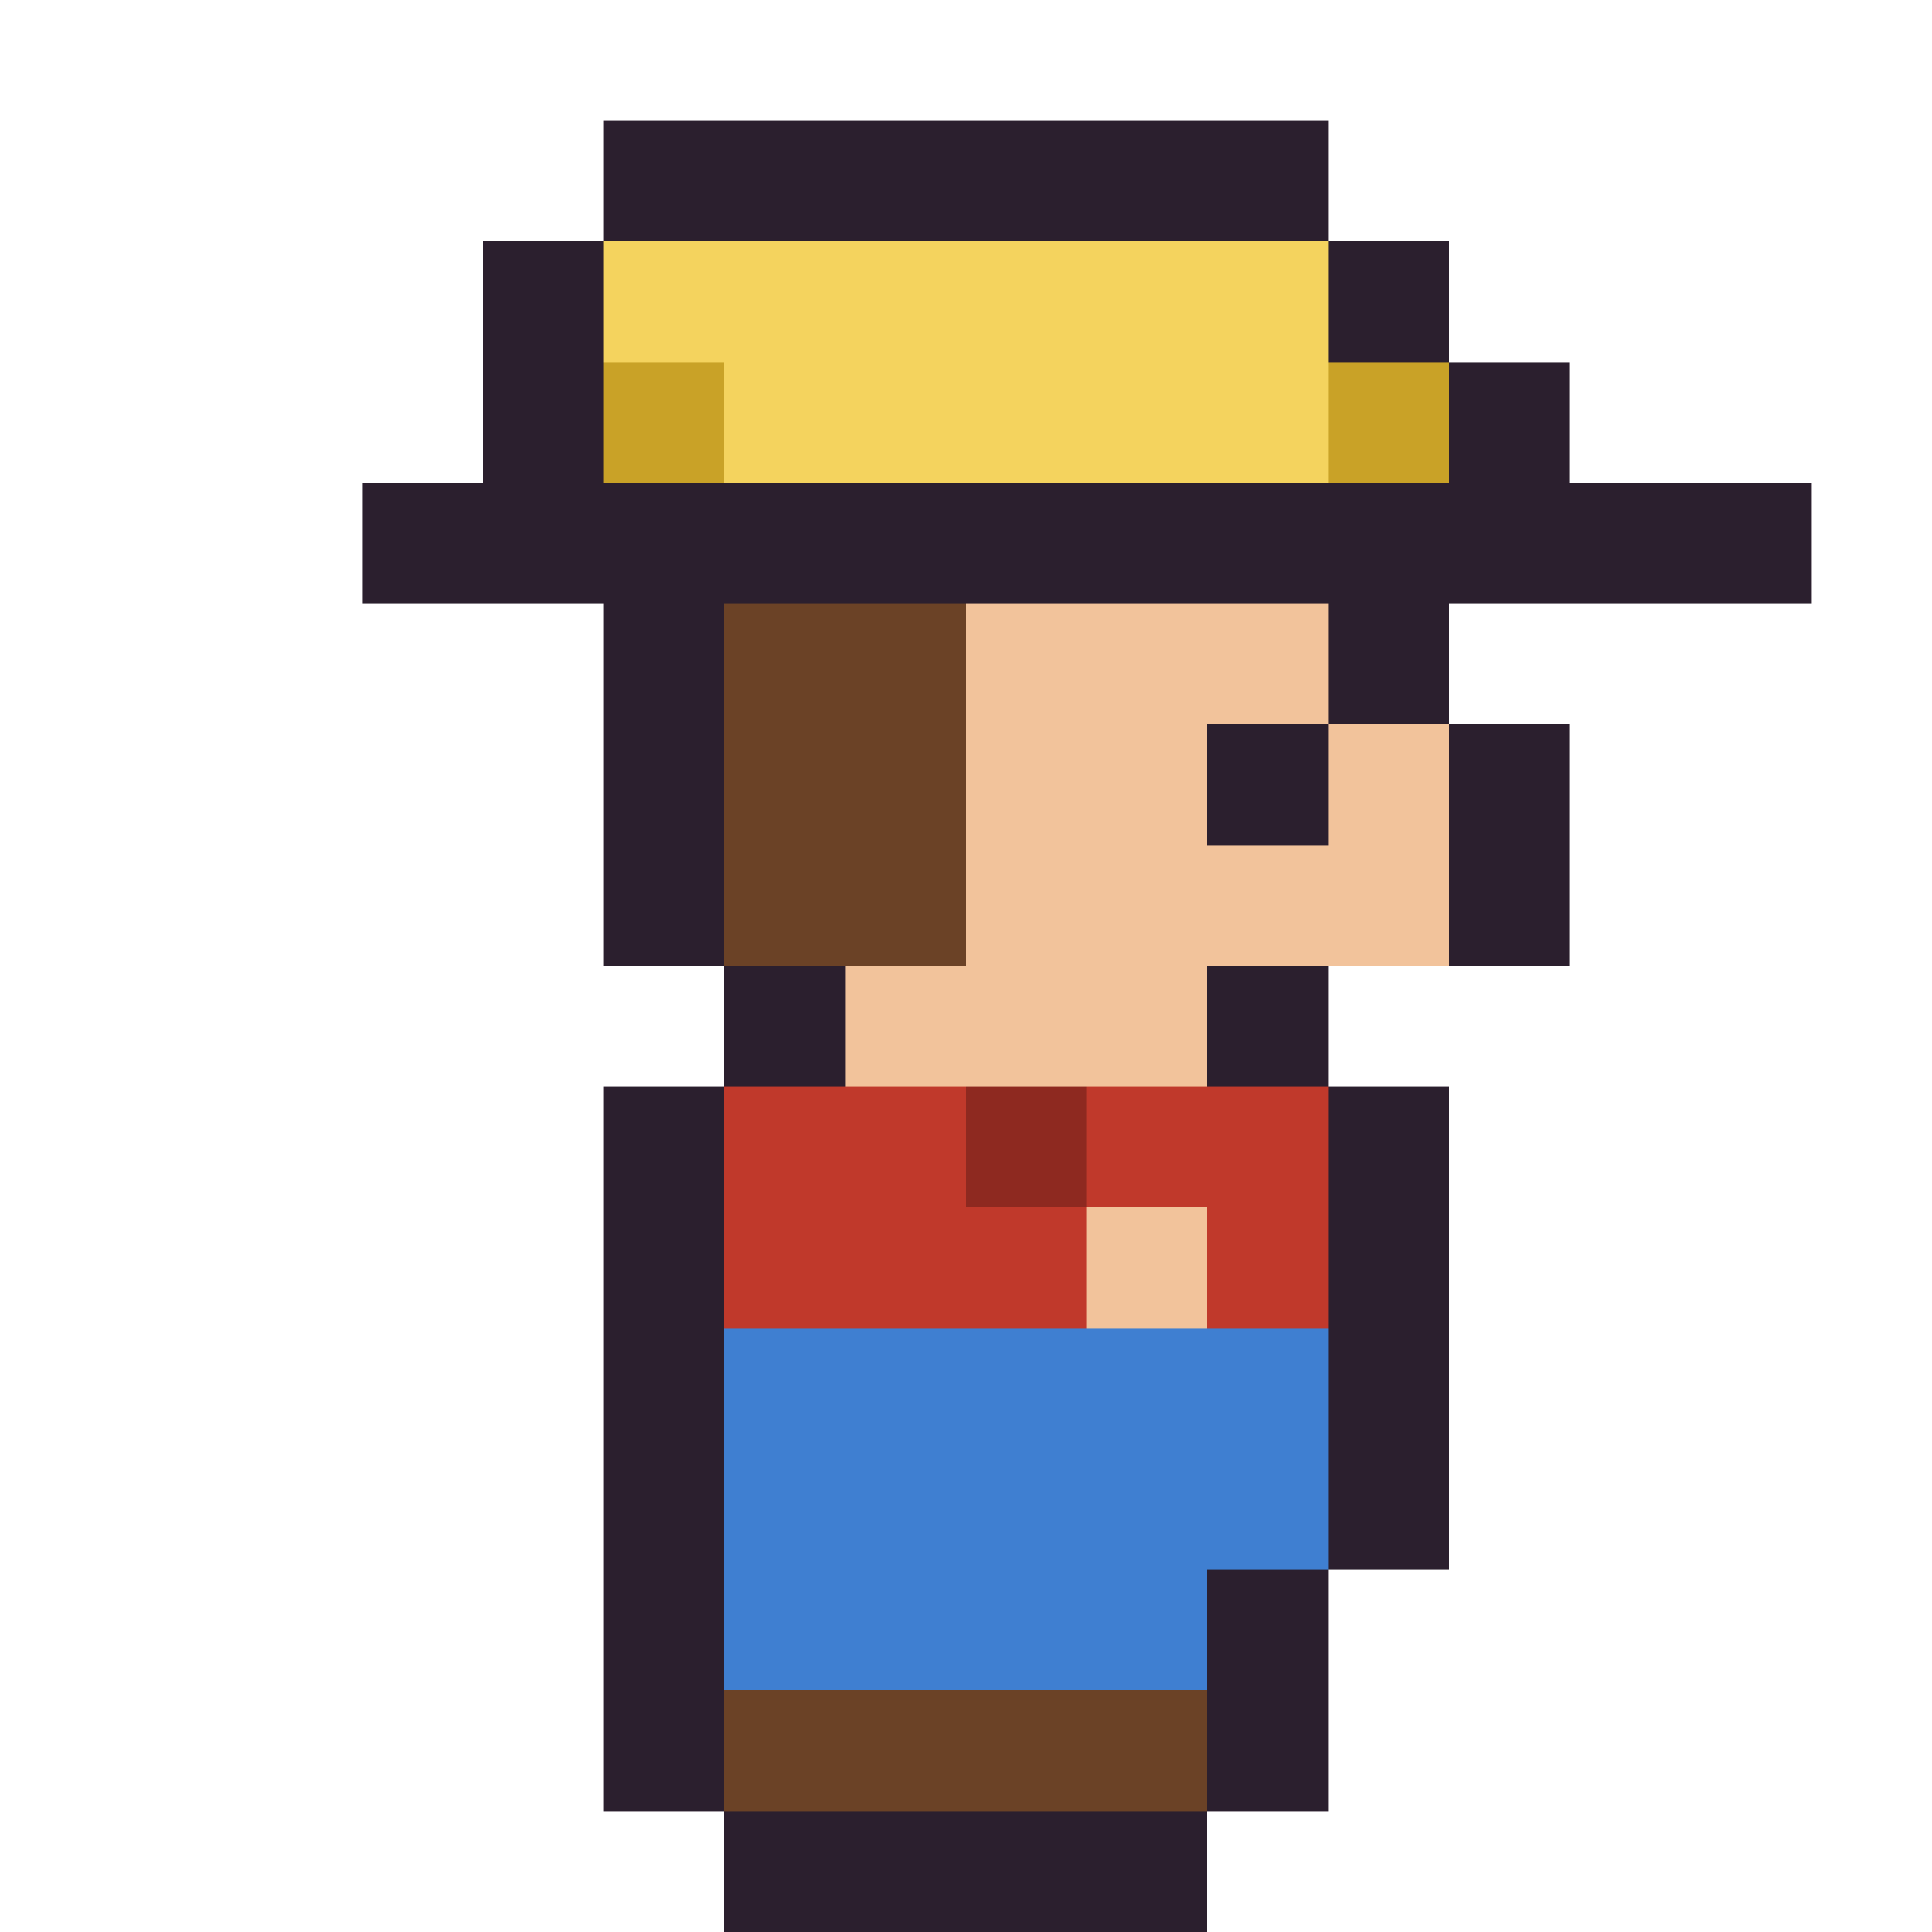
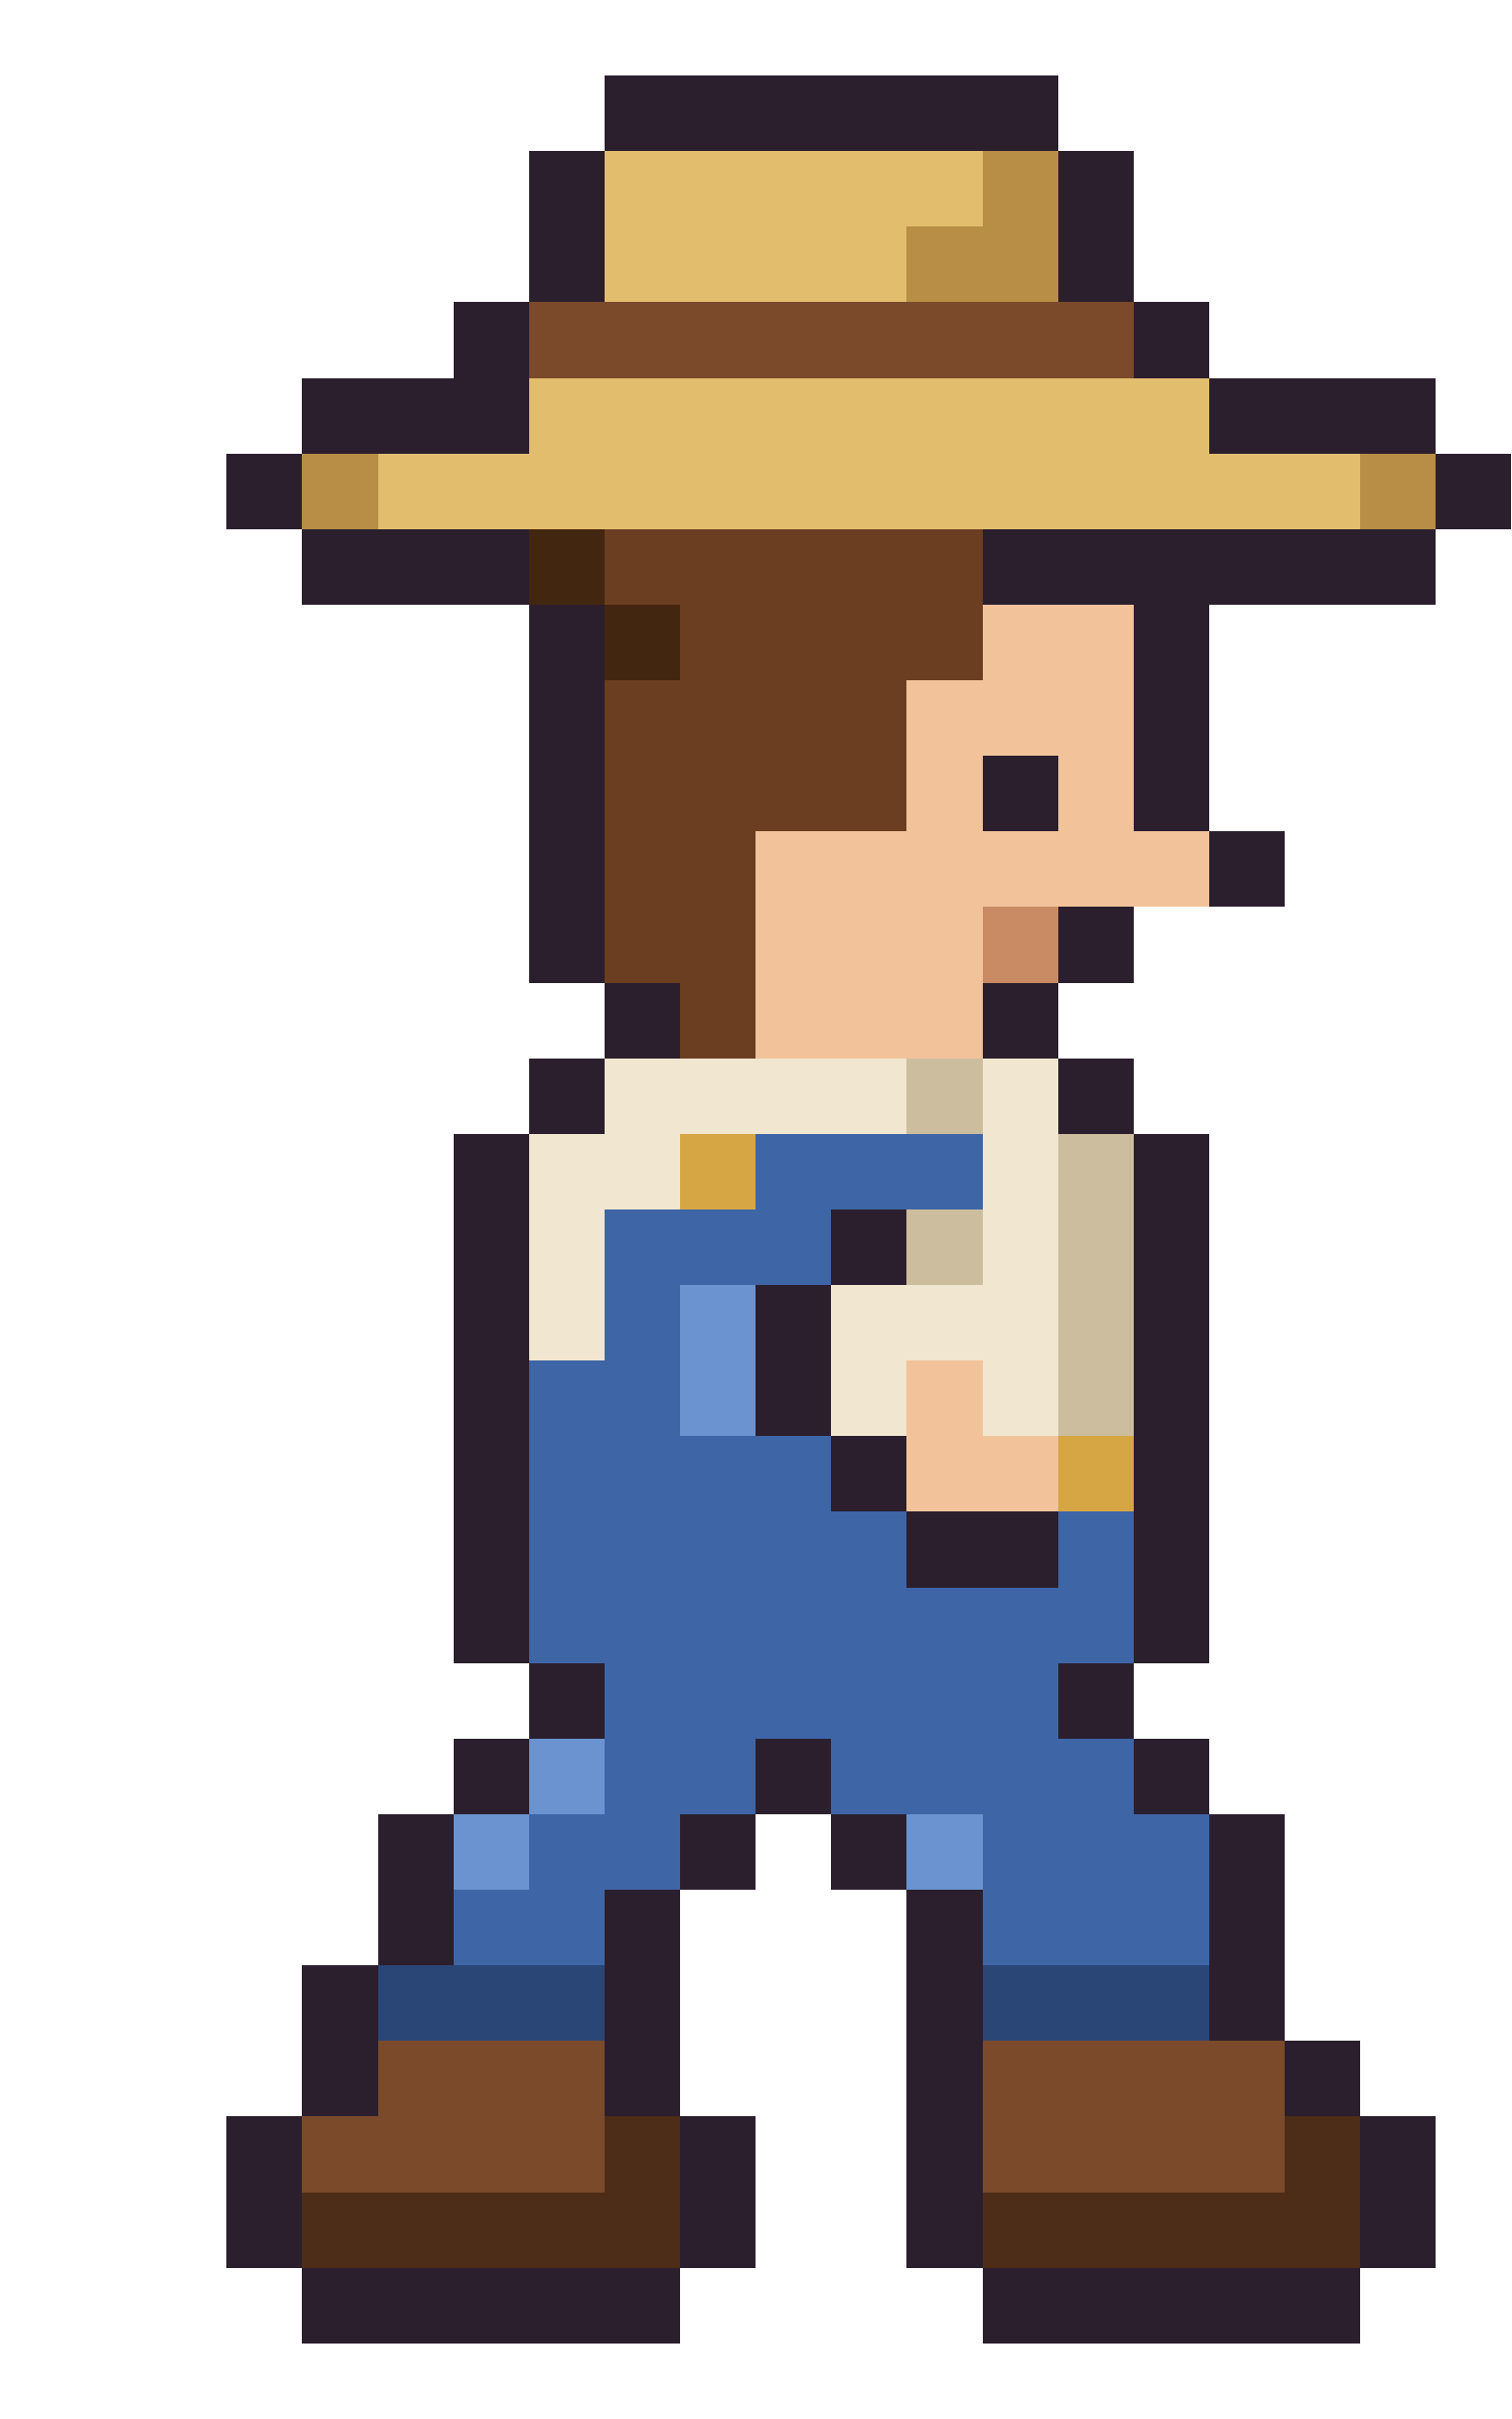
- <svg xmlns="http://www.w3.org/2000/svg" viewBox="0 0 16 16" width="16" height="16" shape-rendering="crispEdges">
-   <rect x="5" y="1" width="6" height="1" fill="#2b1f2e" />
-   <rect x="4" y="2" width="1" height="1" fill="#2b1f2e" />
-   <rect x="5" y="2" width="6" height="1" fill="#f4d35e" />
-   <rect x="11" y="2" width="1" height="1" fill="#2b1f2e" />
-   <rect x="4" y="3" width="1" height="1" fill="#2b1f2e" />
-   <rect x="5" y="3" width="1" height="1" fill="#c9a227" />
-   <rect x="6" y="3" width="5" height="1" fill="#f4d35e" />
-   <rect x="11" y="3" width="1" height="1" fill="#c9a227" />
-   <rect x="12" y="3" width="1" height="1" fill="#2b1f2e" />
-   <rect x="3" y="4" width="12" height="1" fill="#2b1f2e" />
-   <rect x="5" y="5" width="1" height="1" fill="#2b1f2e" />
-   <rect x="6" y="5" width="2" height="1" fill="#6b4226" />
-   <rect x="8" y="5" width="3" height="1" fill="#f2c39b" />
-   <rect x="11" y="5" width="1" height="1" fill="#2b1f2e" />
-   <rect x="5" y="6" width="1" height="1" fill="#2b1f2e" />
-   <rect x="6" y="6" width="2" height="1" fill="#6b4226" />
-   <rect x="8" y="6" width="2" height="1" fill="#f2c39b" />
-   <rect x="10" y="6" width="1" height="1" fill="#2b1f2e" />
-   <rect x="11" y="6" width="1" height="1" fill="#f2c39b" />
-   <rect x="12" y="6" width="1" height="1" fill="#2b1f2e" />
-   <rect x="5" y="7" width="1" height="1" fill="#2b1f2e" />
-   <rect x="6" y="7" width="2" height="1" fill="#6b4226" />
-   <rect x="8" y="7" width="4" height="1" fill="#f2c39b" />
-   <rect x="12" y="7" width="1" height="1" fill="#2b1f2e" />
-   <rect x="6" y="8" width="1" height="1" fill="#2b1f2e" />
-   <rect x="7" y="8" width="3" height="1" fill="#f2c39b" />
-   <rect x="10" y="8" width="1" height="1" fill="#2b1f2e" />
-   <rect x="5" y="9" width="1" height="1" fill="#2b1f2e" />
-   <rect x="6" y="9" width="2" height="1" fill="#c0392b" />
-   <rect x="8" y="9" width="1" height="1" fill="#8e2920" />
-   <rect x="9" y="9" width="2" height="1" fill="#c0392b" />
-   <rect x="11" y="9" width="1" height="1" fill="#2b1f2e" />
-   <rect x="5" y="10" width="1" height="1" fill="#2b1f2e" />
-   <rect x="6" y="10" width="3" height="1" fill="#c0392b" />
-   <rect x="9" y="10" width="1" height="1" fill="#f2c39b" />
-   <rect x="10" y="10" width="1" height="1" fill="#c0392b" />
-   <rect x="11" y="10" width="1" height="1" fill="#2b1f2e" />
-   <rect x="5" y="11" width="1" height="1" fill="#2b1f2e" />
-   <rect x="6" y="11" width="5" height="1" fill="#3f7fd1" />
-   <rect x="11" y="11" width="1" height="1" fill="#2b1f2e" />
-   <rect x="5" y="12" width="1" height="1" fill="#2b1f2e" />
-   <rect x="6" y="12" width="5" height="1" fill="#3f7fd1" />
-   <rect x="11" y="12" width="1" height="1" fill="#2b1f2e" />
-   <rect x="5" y="13" width="1" height="1" fill="#2b1f2e" />
-   <rect x="6" y="13" width="4" height="1" fill="#3f7fd1" />
-   <rect x="10" y="13" width="1" height="1" fill="#2b1f2e" />
-   <rect x="5" y="14" width="1" height="1" fill="#2b1f2e" />
-   <rect x="6" y="14" width="4" height="1" fill="#6b4226" />
-   <rect x="10" y="14" width="1" height="1" fill="#2b1f2e" />
-   <rect x="6" y="15" width="4" height="1" fill="#2b1f2e" />
+ <svg xmlns="http://www.w3.org/2000/svg" viewBox="0 0 20 32" width="20" height="32" shape-rendering="crispEdges">
+   <rect x="8" y="1" width="6" height="1" fill="#2b1f2e" />
+   <rect x="7" y="2" width="1" height="1" fill="#2b1f2e" />
+   <rect x="8" y="2" width="5" height="1" fill="#e2bd6e" />
+   <rect x="13" y="2" width="1" height="1" fill="#b88d45" />
+   <rect x="14" y="2" width="1" height="1" fill="#2b1f2e" />
+   <rect x="7" y="3" width="1" height="1" fill="#2b1f2e" />
+   <rect x="8" y="3" width="4" height="1" fill="#e2bd6e" />
+   <rect x="12" y="3" width="2" height="1" fill="#b88d45" />
+   <rect x="14" y="3" width="1" height="1" fill="#2b1f2e" />
+   <rect x="6" y="4" width="1" height="1" fill="#2b1f2e" />
+   <rect x="7" y="4" width="8" height="1" fill="#7a4a2b" />
+   <rect x="15" y="4" width="1" height="1" fill="#2b1f2e" />
+   <rect x="4" y="5" width="3" height="1" fill="#2b1f2e" />
+   <rect x="7" y="5" width="9" height="1" fill="#e2bd6e" />
+   <rect x="16" y="5" width="3" height="1" fill="#2b1f2e" />
+   <rect x="3" y="6" width="1" height="1" fill="#2b1f2e" />
+   <rect x="4" y="6" width="1" height="1" fill="#b88d45" />
+   <rect x="5" y="6" width="13" height="1" fill="#e2bd6e" />
+   <rect x="18" y="6" width="1" height="1" fill="#b88d45" />
+   <rect x="19" y="6" width="1" height="1" fill="#2b1f2e" />
+   <rect x="4" y="7" width="3" height="1" fill="#2b1f2e" />
+   <rect x="7" y="7" width="1" height="1" fill="#43260f" />
+   <rect x="8" y="7" width="5" height="1" fill="#6b3e22" />
+   <rect x="13" y="7" width="6" height="1" fill="#2b1f2e" />
+   <rect x="7" y="8" width="1" height="1" fill="#2b1f2e" />
+   <rect x="8" y="8" width="1" height="1" fill="#43260f" />
+   <rect x="9" y="8" width="4" height="1" fill="#6b3e22" />
+   <rect x="13" y="8" width="2" height="1" fill="#f2c39b" />
+   <rect x="15" y="8" width="1" height="1" fill="#2b1f2e" />
+   <rect x="7" y="9" width="1" height="1" fill="#2b1f2e" />
+   <rect x="8" y="9" width="4" height="1" fill="#6b3e22" />
+   <rect x="12" y="9" width="3" height="1" fill="#f2c39b" />
+   <rect x="15" y="9" width="1" height="1" fill="#2b1f2e" />
+   <rect x="7" y="10" width="1" height="1" fill="#2b1f2e" />
+   <rect x="8" y="10" width="4" height="1" fill="#6b3e22" />
+   <rect x="12" y="10" width="1" height="1" fill="#f2c39b" />
+   <rect x="13" y="10" width="1" height="1" fill="#2b1f2e" />
+   <rect x="14" y="10" width="1" height="1" fill="#f2c39b" />
+   <rect x="15" y="10" width="1" height="1" fill="#2b1f2e" />
+   <rect x="7" y="11" width="1" height="1" fill="#2b1f2e" />
+   <rect x="8" y="11" width="2" height="1" fill="#6b3e22" />
+   <rect x="10" y="11" width="6" height="1" fill="#f2c39b" />
+   <rect x="16" y="11" width="1" height="1" fill="#2b1f2e" />
+   <rect x="7" y="12" width="1" height="1" fill="#2b1f2e" />
+   <rect x="8" y="12" width="2" height="1" fill="#6b3e22" />
+   <rect x="10" y="12" width="3" height="1" fill="#f2c39b" />
+   <rect x="13" y="12" width="1" height="1" fill="#c98b63" />
+   <rect x="14" y="12" width="1" height="1" fill="#2b1f2e" />
+   <rect x="8" y="13" width="1" height="1" fill="#2b1f2e" />
+   <rect x="9" y="13" width="1" height="1" fill="#6b3e22" />
+   <rect x="10" y="13" width="3" height="1" fill="#f2c39b" />
+   <rect x="13" y="13" width="1" height="1" fill="#2b1f2e" />
+   <rect x="7" y="14" width="1" height="1" fill="#2b1f2e" />
+   <rect x="8" y="14" width="4" height="1" fill="#f1e6d0" />
+   <rect x="12" y="14" width="1" height="1" fill="#cdbd9f" />
+   <rect x="13" y="14" width="1" height="1" fill="#f1e6d0" />
+   <rect x="14" y="14" width="1" height="1" fill="#2b1f2e" />
+   <rect x="6" y="15" width="1" height="1" fill="#2b1f2e" />
+   <rect x="7" y="15" width="2" height="1" fill="#f1e6d0" />
+   <rect x="9" y="15" width="1" height="1" fill="#d6a644" />
+   <rect x="10" y="15" width="3" height="1" fill="#3e65a6" />
+   <rect x="13" y="15" width="1" height="1" fill="#f1e6d0" />
+   <rect x="14" y="15" width="1" height="1" fill="#cdbd9f" />
+   <rect x="15" y="15" width="1" height="1" fill="#2b1f2e" />
+   <rect x="6" y="16" width="1" height="1" fill="#2b1f2e" />
+   <rect x="7" y="16" width="1" height="1" fill="#f1e6d0" />
+   <rect x="8" y="16" width="3" height="1" fill="#3e65a6" />
+   <rect x="11" y="16" width="1" height="1" fill="#2b1f2e" />
+   <rect x="12" y="16" width="1" height="1" fill="#cdbd9f" />
+   <rect x="13" y="16" width="1" height="1" fill="#f1e6d0" />
+   <rect x="14" y="16" width="1" height="1" fill="#cdbd9f" />
+   <rect x="15" y="16" width="1" height="1" fill="#2b1f2e" />
+   <rect x="6" y="17" width="1" height="1" fill="#2b1f2e" />
+   <rect x="7" y="17" width="1" height="1" fill="#f1e6d0" />
+   <rect x="8" y="17" width="1" height="1" fill="#3e65a6" />
+   <rect x="9" y="17" width="1" height="1" fill="#6a93cf" />
+   <rect x="10" y="17" width="1" height="1" fill="#2b1f2e" />
+   <rect x="11" y="17" width="3" height="1" fill="#f1e6d0" />
+   <rect x="14" y="17" width="1" height="1" fill="#cdbd9f" />
+   <rect x="15" y="17" width="1" height="1" fill="#2b1f2e" />
+   <rect x="6" y="18" width="1" height="1" fill="#2b1f2e" />
+   <rect x="7" y="18" width="2" height="1" fill="#3e65a6" />
+   <rect x="9" y="18" width="1" height="1" fill="#6a93cf" />
+   <rect x="10" y="18" width="1" height="1" fill="#2b1f2e" />
+   <rect x="11" y="18" width="1" height="1" fill="#f1e6d0" />
+   <rect x="12" y="18" width="1" height="1" fill="#f2c39b" />
+   <rect x="13" y="18" width="1" height="1" fill="#f1e6d0" />
+   <rect x="14" y="18" width="1" height="1" fill="#cdbd9f" />
+   <rect x="15" y="18" width="1" height="1" fill="#2b1f2e" />
+   <rect x="6" y="19" width="1" height="1" fill="#2b1f2e" />
+   <rect x="7" y="19" width="4" height="1" fill="#3e65a6" />
+   <rect x="11" y="19" width="1" height="1" fill="#2b1f2e" />
+   <rect x="12" y="19" width="2" height="1" fill="#f2c39b" />
+   <rect x="14" y="19" width="1" height="1" fill="#d6a644" />
+   <rect x="15" y="19" width="1" height="1" fill="#2b1f2e" />
+   <rect x="6" y="20" width="1" height="1" fill="#2b1f2e" />
+   <rect x="7" y="20" width="5" height="1" fill="#3e65a6" />
+   <rect x="12" y="20" width="2" height="1" fill="#2b1f2e" />
+   <rect x="14" y="20" width="1" height="1" fill="#3e65a6" />
+   <rect x="15" y="20" width="1" height="1" fill="#2b1f2e" />
+   <rect x="6" y="21" width="1" height="1" fill="#2b1f2e" />
+   <rect x="7" y="21" width="8" height="1" fill="#3e65a6" />
+   <rect x="15" y="21" width="1" height="1" fill="#2b1f2e" />
+   <rect x="7" y="22" width="1" height="1" fill="#2b1f2e" />
+   <rect x="8" y="22" width="6" height="1" fill="#3e65a6" />
+   <rect x="14" y="22" width="1" height="1" fill="#2b1f2e" />
+   <rect x="6" y="23" width="1" height="1" fill="#2b1f2e" />
+   <rect x="7" y="23" width="1" height="1" fill="#6a93cf" />
+   <rect x="8" y="23" width="2" height="1" fill="#3e65a6" />
+   <rect x="10" y="23" width="1" height="1" fill="#2b1f2e" />
+   <rect x="11" y="23" width="4" height="1" fill="#3e65a6" />
+   <rect x="15" y="23" width="1" height="1" fill="#2b1f2e" />
+   <rect x="5" y="24" width="1" height="1" fill="#2b1f2e" />
+   <rect x="6" y="24" width="1" height="1" fill="#6a93cf" />
+   <rect x="7" y="24" width="2" height="1" fill="#3e65a6" />
+   <rect x="9" y="24" width="1" height="1" fill="#2b1f2e" />
+   <rect x="11" y="24" width="1" height="1" fill="#2b1f2e" />
+   <rect x="12" y="24" width="1" height="1" fill="#6a93cf" />
+   <rect x="13" y="24" width="3" height="1" fill="#3e65a6" />
+   <rect x="16" y="24" width="1" height="1" fill="#2b1f2e" />
+   <rect x="5" y="25" width="1" height="1" fill="#2b1f2e" />
+   <rect x="6" y="25" width="2" height="1" fill="#3e65a6" />
+   <rect x="8" y="25" width="1" height="1" fill="#2b1f2e" />
+   <rect x="12" y="25" width="1" height="1" fill="#2b1f2e" />
+   <rect x="13" y="25" width="3" height="1" fill="#3e65a6" />
+   <rect x="16" y="25" width="1" height="1" fill="#2b1f2e" />
+   <rect x="4" y="26" width="1" height="1" fill="#2b1f2e" />
+   <rect x="5" y="26" width="3" height="1" fill="#2a4677" />
+   <rect x="8" y="26" width="1" height="1" fill="#2b1f2e" />
+   <rect x="12" y="26" width="1" height="1" fill="#2b1f2e" />
+   <rect x="13" y="26" width="3" height="1" fill="#2a4677" />
+   <rect x="16" y="26" width="1" height="1" fill="#2b1f2e" />
+   <rect x="4" y="27" width="1" height="1" fill="#2b1f2e" />
+   <rect x="5" y="27" width="3" height="1" fill="#7a4a2b" />
+   <rect x="8" y="27" width="1" height="1" fill="#2b1f2e" />
+   <rect x="12" y="27" width="1" height="1" fill="#2b1f2e" />
+   <rect x="13" y="27" width="4" height="1" fill="#7a4a2b" />
+   <rect x="17" y="27" width="1" height="1" fill="#2b1f2e" />
+   <rect x="3" y="28" width="1" height="1" fill="#2b1f2e" />
+   <rect x="4" y="28" width="4" height="1" fill="#7a4a2b" />
+   <rect x="8" y="28" width="1" height="1" fill="#4d2c18" />
+   <rect x="9" y="28" width="1" height="1" fill="#2b1f2e" />
+   <rect x="12" y="28" width="1" height="1" fill="#2b1f2e" />
+   <rect x="13" y="28" width="4" height="1" fill="#7a4a2b" />
+   <rect x="17" y="28" width="1" height="1" fill="#4d2c18" />
+   <rect x="18" y="28" width="1" height="1" fill="#2b1f2e" />
+   <rect x="3" y="29" width="1" height="1" fill="#2b1f2e" />
+   <rect x="4" y="29" width="5" height="1" fill="#4d2c18" />
+   <rect x="9" y="29" width="1" height="1" fill="#2b1f2e" />
+   <rect x="12" y="29" width="1" height="1" fill="#2b1f2e" />
+   <rect x="13" y="29" width="5" height="1" fill="#4d2c18" />
+   <rect x="18" y="29" width="1" height="1" fill="#2b1f2e" />
+   <rect x="4" y="30" width="5" height="1" fill="#2b1f2e" />
+   <rect x="13" y="30" width="5" height="1" fill="#2b1f2e" />
</svg>
